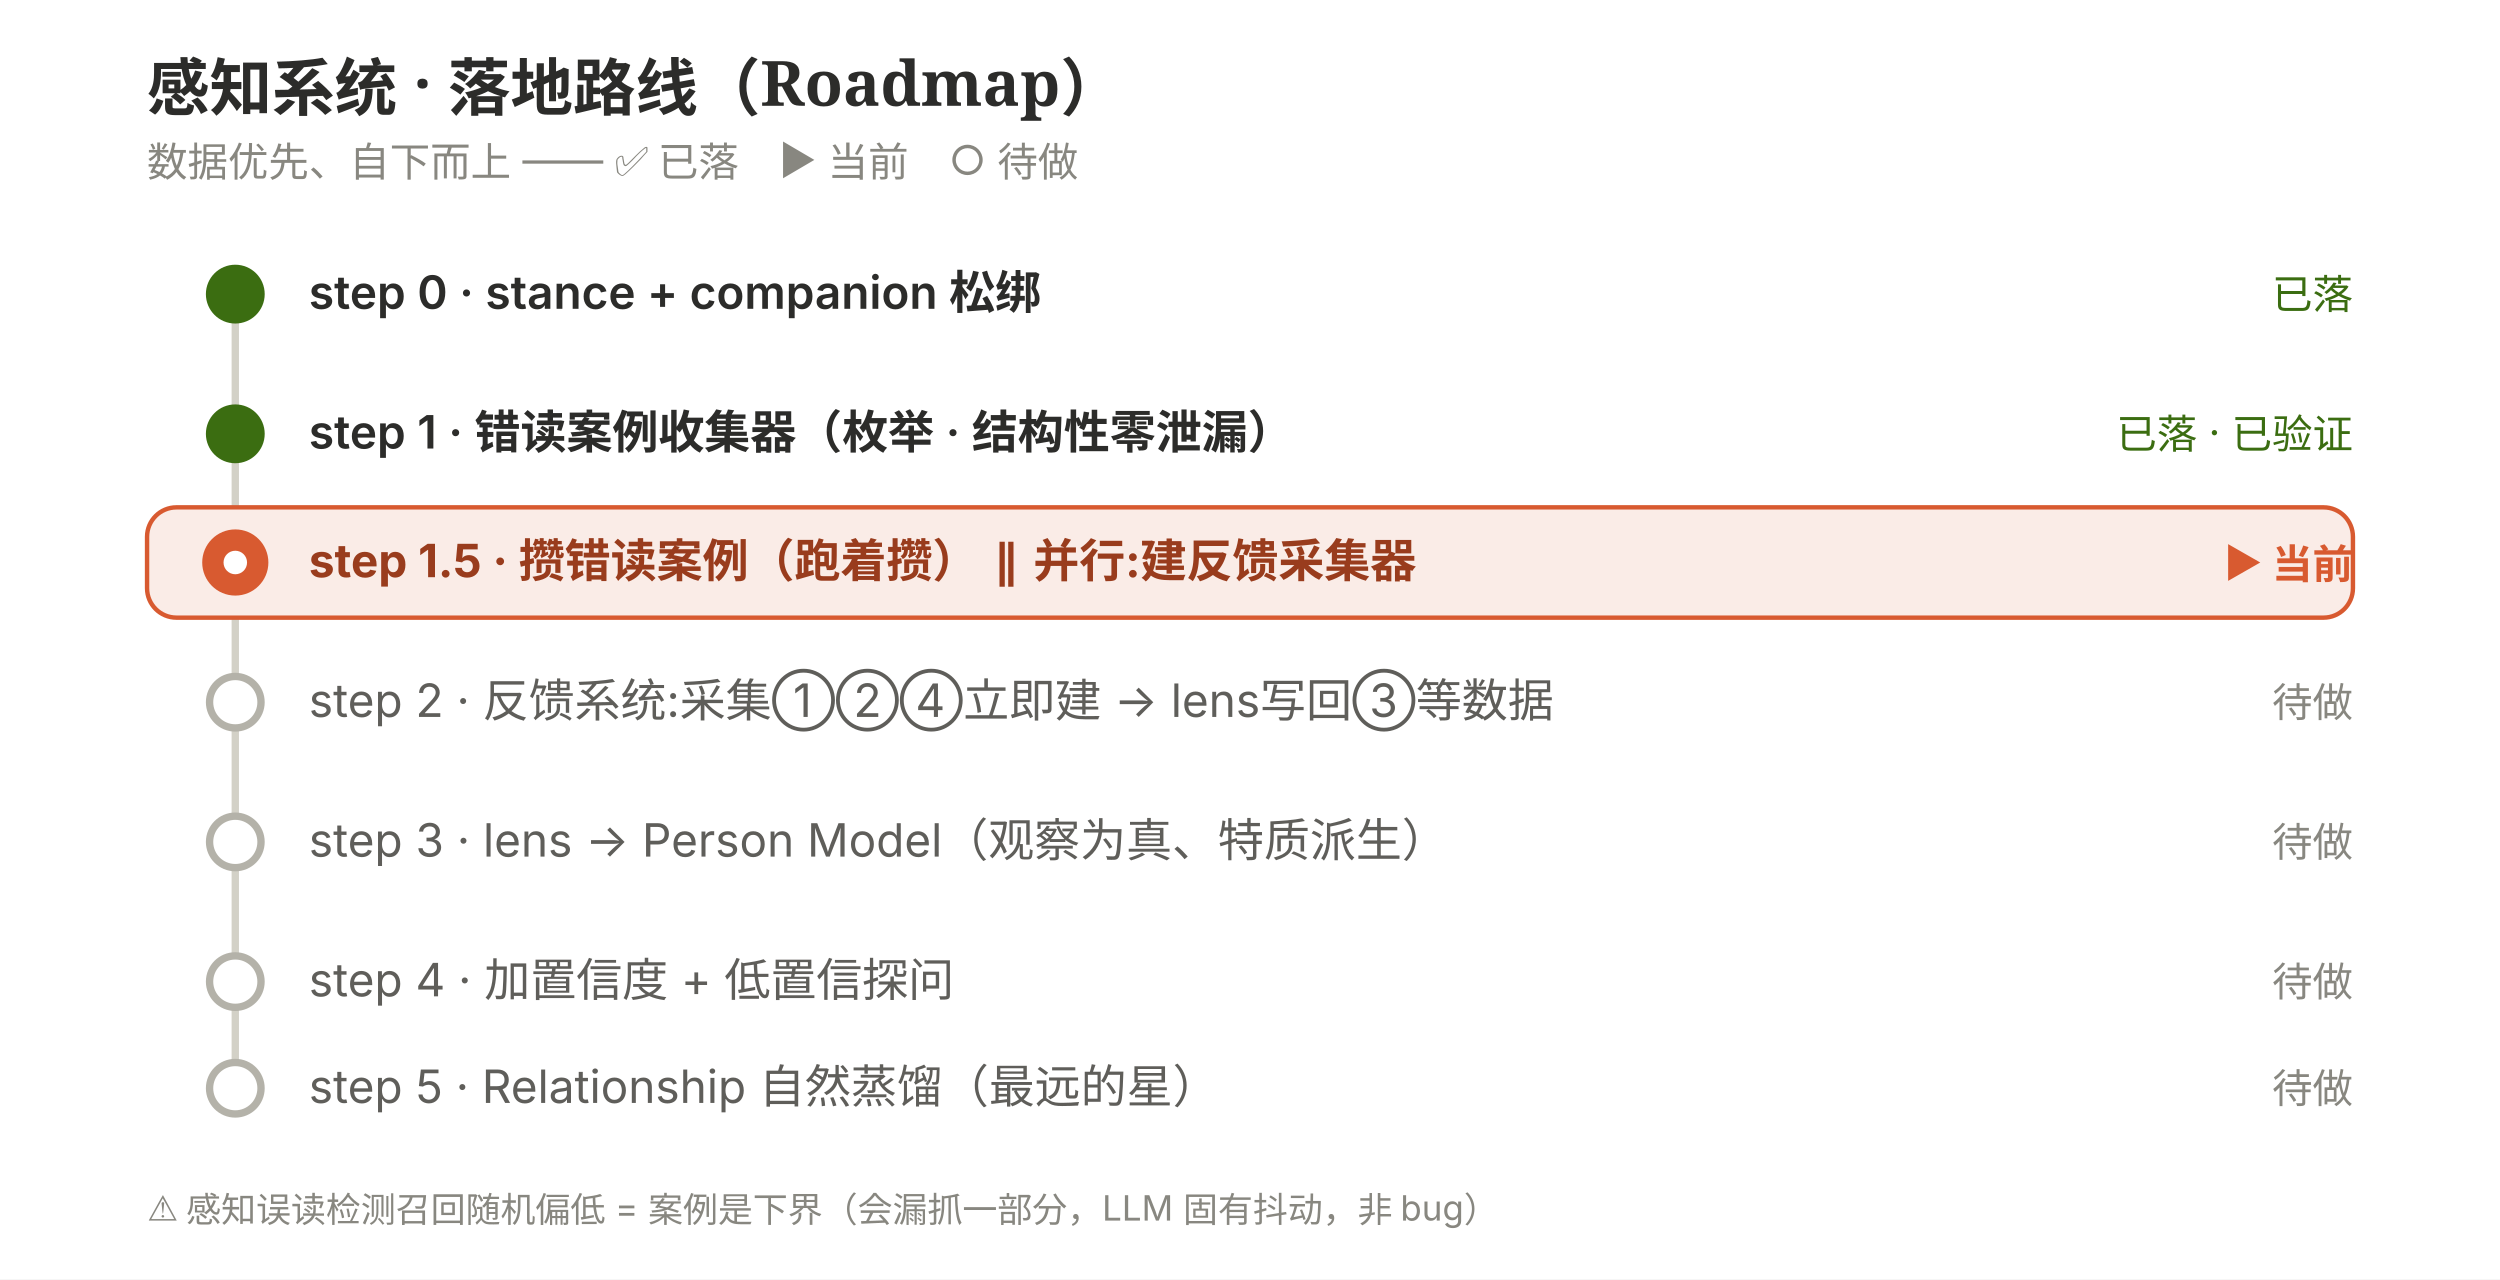
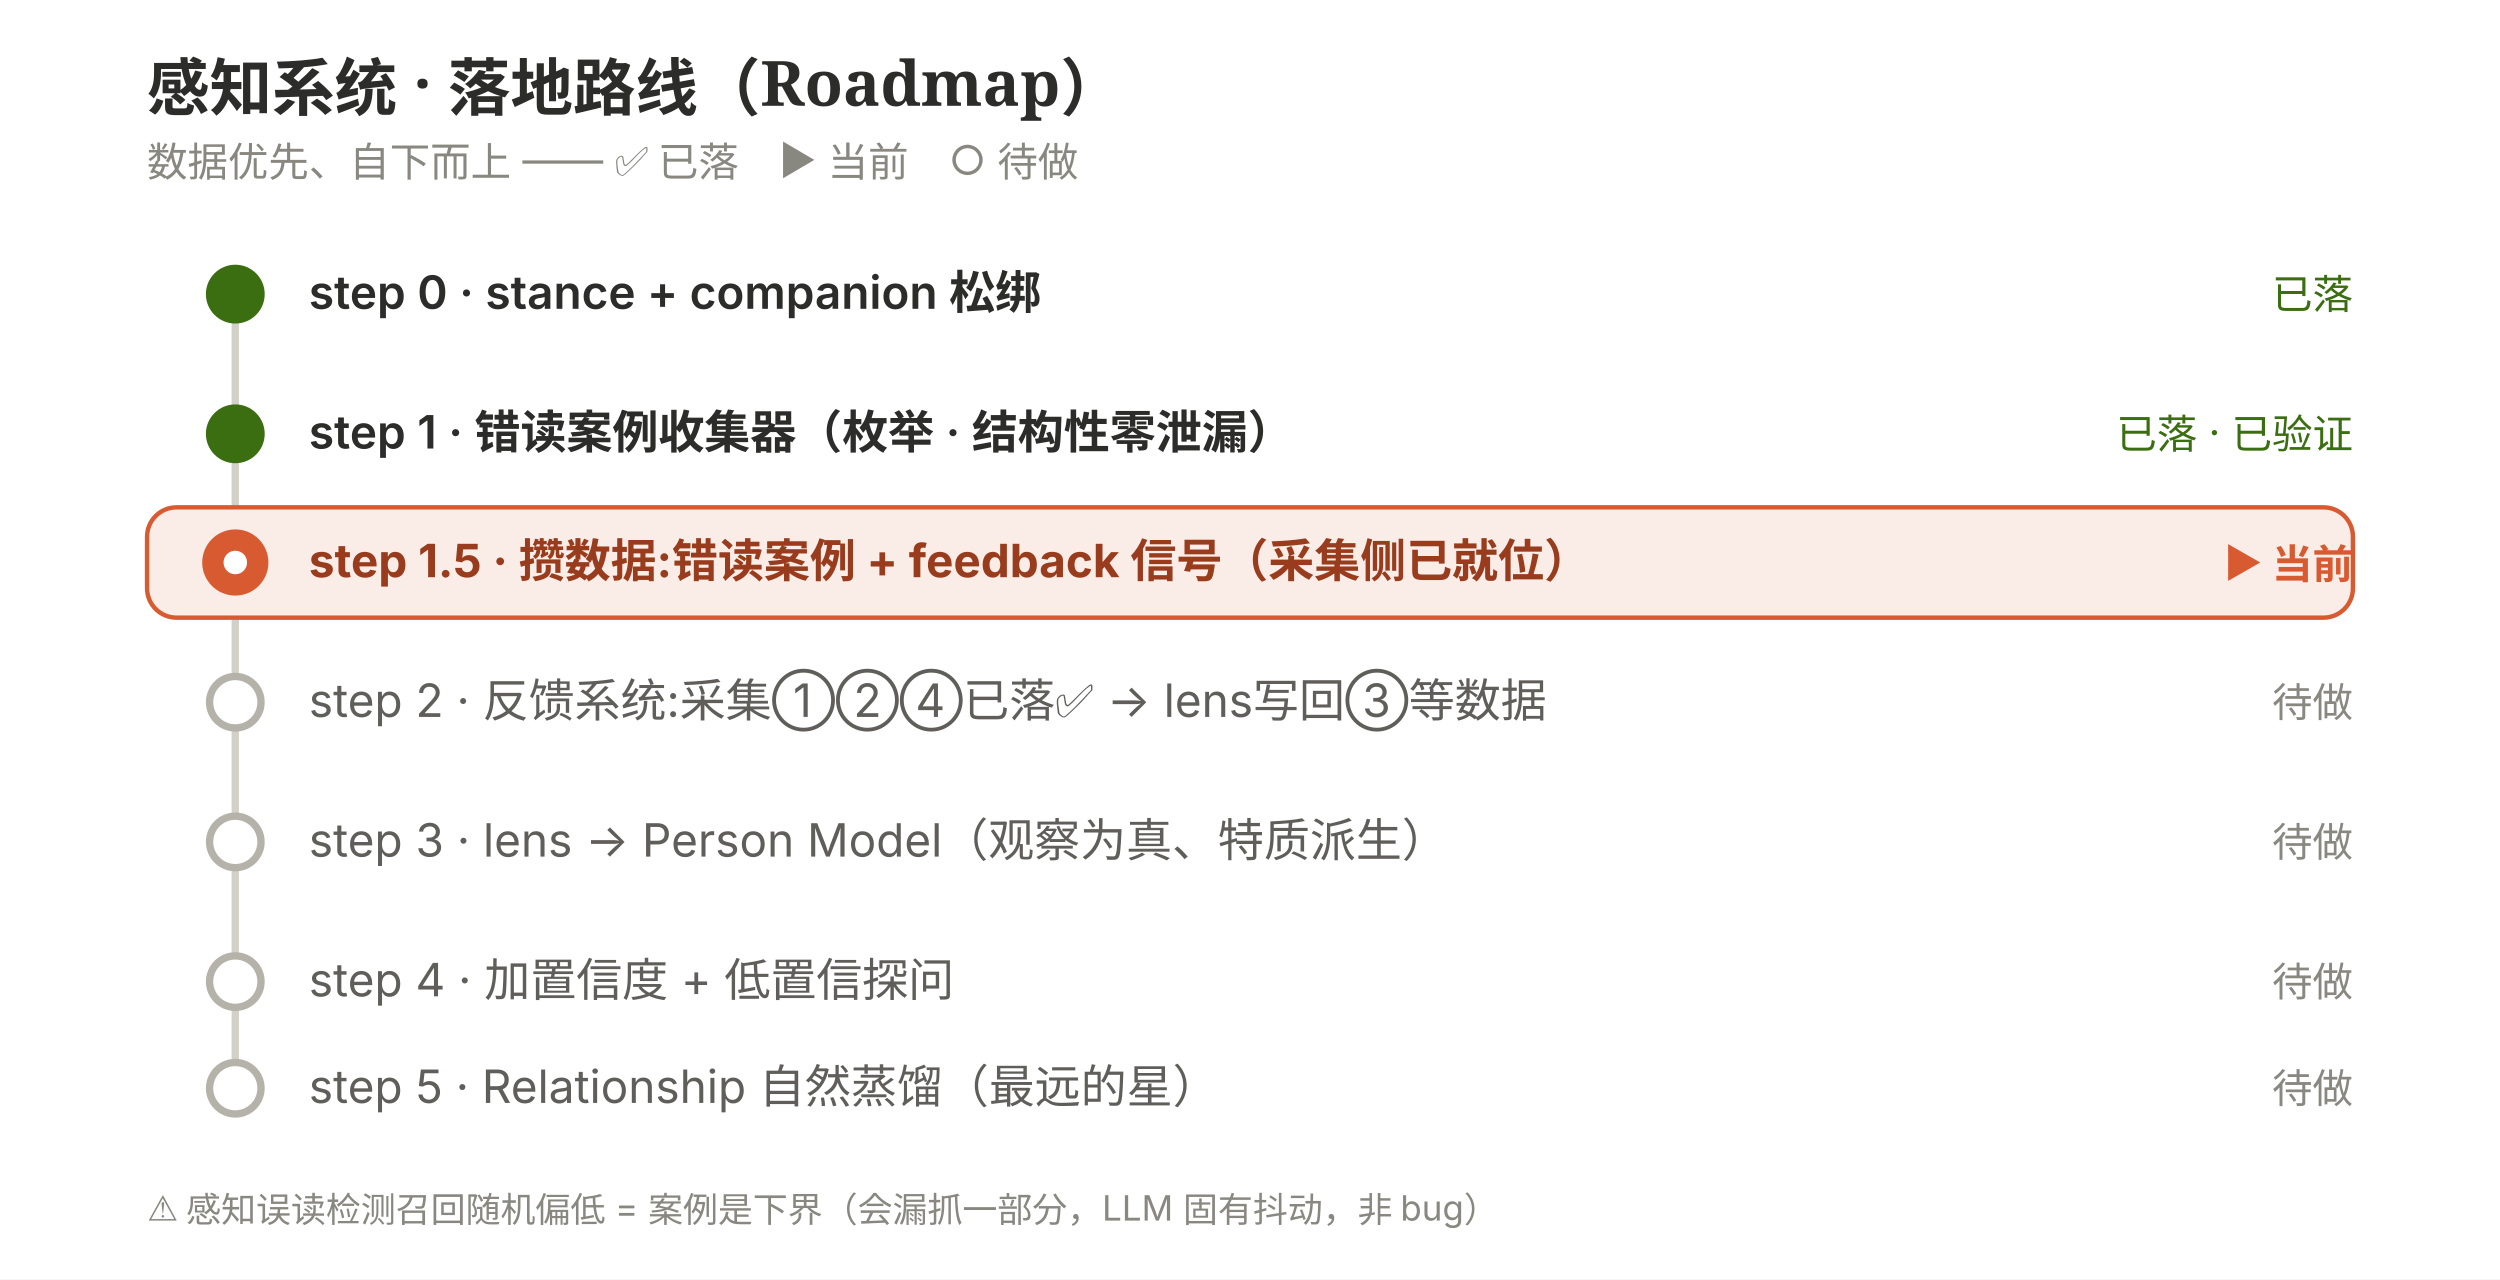
<svg xmlns="http://www.w3.org/2000/svg" viewBox="0 0 680 348" role="img" font-family="system-ui, -apple-system, 'Segoe UI', 'PingFang SC', sans-serif">
  <rect width="680" height="348" fill="#FFFFFF" />
  <text x="40" y="30" font-family="Georgia, 'Songti SC', serif" font-size="17" font-weight="600" fill="#2C2C2A">感知系统 · 落地路线（Roadmap）</text>
  <text x="40" y="48" font-size="11" fill="#888780">数据优先、自下而上 —— ✅ 已落　▶ 当前　○ 待做</text>
  <line x1="64" y1="80" x2="64" y2="296" stroke="#D3D1C7" stroke-width="2" />
  <rect x="40" y="138" width="600" height="30" rx="8" fill="#FAECE7" stroke="#D85A30" stroke-width="1.2" />
  <circle cx="64" cy="80" r="8" fill="#3B6D11" />
  <text x="84" y="84" font-size="12.5" font-weight="600" fill="#2C2C2A">step 0 · stance + companion 松绑</text>
  <text x="640" y="84" text-anchor="end" font-size="11" fill="#3B6D11">已落</text>
  <circle cx="64" cy="118" r="8" fill="#3B6D11" />
  <text x="84" y="122" font-size="12.5" font-weight="600" fill="#2C2C2A">step 1 · 错读案例收集器（枚举 · 结构性零泄漏）</text>
  <text x="640" y="122" text-anchor="end" font-size="11" fill="#3B6D11">已落 · 已验证</text>
  <circle cx="64" cy="153" r="9" fill="#D85A30" />
  <circle cx="64" cy="153" r="3.2" fill="#FFFFFF" />
-   <text x="84" y="157" font-size="12.5" font-weight="700" fill="#993C1D">step 1.5 · 攒错读案例（跑着攒） ∥ 并行:建反馈采集器</text>
+   <text x="84" y="157" font-size="12.5" font-weight="700" fill="#993C1D">step 1.5 · 攒数据:错读案例 + feedback 信号（采集侧已就位）</text>
  <text x="640" y="157" text-anchor="end" font-size="11" font-weight="700" fill="#D85A30">▶ 当前</text>
  <circle cx="64" cy="191" r="7" fill="#FFFFFF" stroke="#B4B2A9" stroke-width="2" />
-   <text x="84" y="195" font-size="12.5" fill="#5F5E5A">step 2 · 反馈系统:采集①②④立即建 → lens写回③等数据</text>
+   <text x="84" y="195" font-size="12.5" fill="#5F5E5A">step 2 · 反馈系统:采集①②④已落✅ → lens写回③等数据</text>
  <text x="640" y="195" text-anchor="end" font-size="11" fill="#888780">待做</text>
  <circle cx="64" cy="229" r="7" fill="#FFFFFF" stroke="#B4B2A9" stroke-width="2" />
  <text x="84" y="233" font-size="12.5" fill="#5F5E5A">step 3 · lens → Person Model（观察为真、特质派生）</text>
  <text x="640" y="233" text-anchor="end" font-size="11" fill="#888780">待做</text>
  <circle cx="64" cy="267" r="7" fill="#FFFFFF" stroke="#B4B2A9" stroke-width="2" />
  <text x="84" y="271" font-size="12.5" fill="#5F5E5A">step 4 · 加置信度 + 低置信探问</text>
  <text x="640" y="271" text-anchor="end" font-size="11" fill="#888780">待做</text>
  <circle cx="64" cy="296" r="7" fill="#FFFFFF" stroke="#B4B2A9" stroke-width="2" />
  <text x="84" y="300" font-size="12.5" fill="#5F5E5A">step 5 · Relationship 自然蒸馏（最远的星）</text>
  <text x="640" y="300" text-anchor="end" font-size="11" fill="#888780">待做</text>
  <text x="40" y="332" font-size="9.5" fill="#888780">⚠️ 感知误读检测召回随机偏低 = 案例是下界（会漏抓一部分，LLM 固有抖动，非 bug）</text>
</svg>
